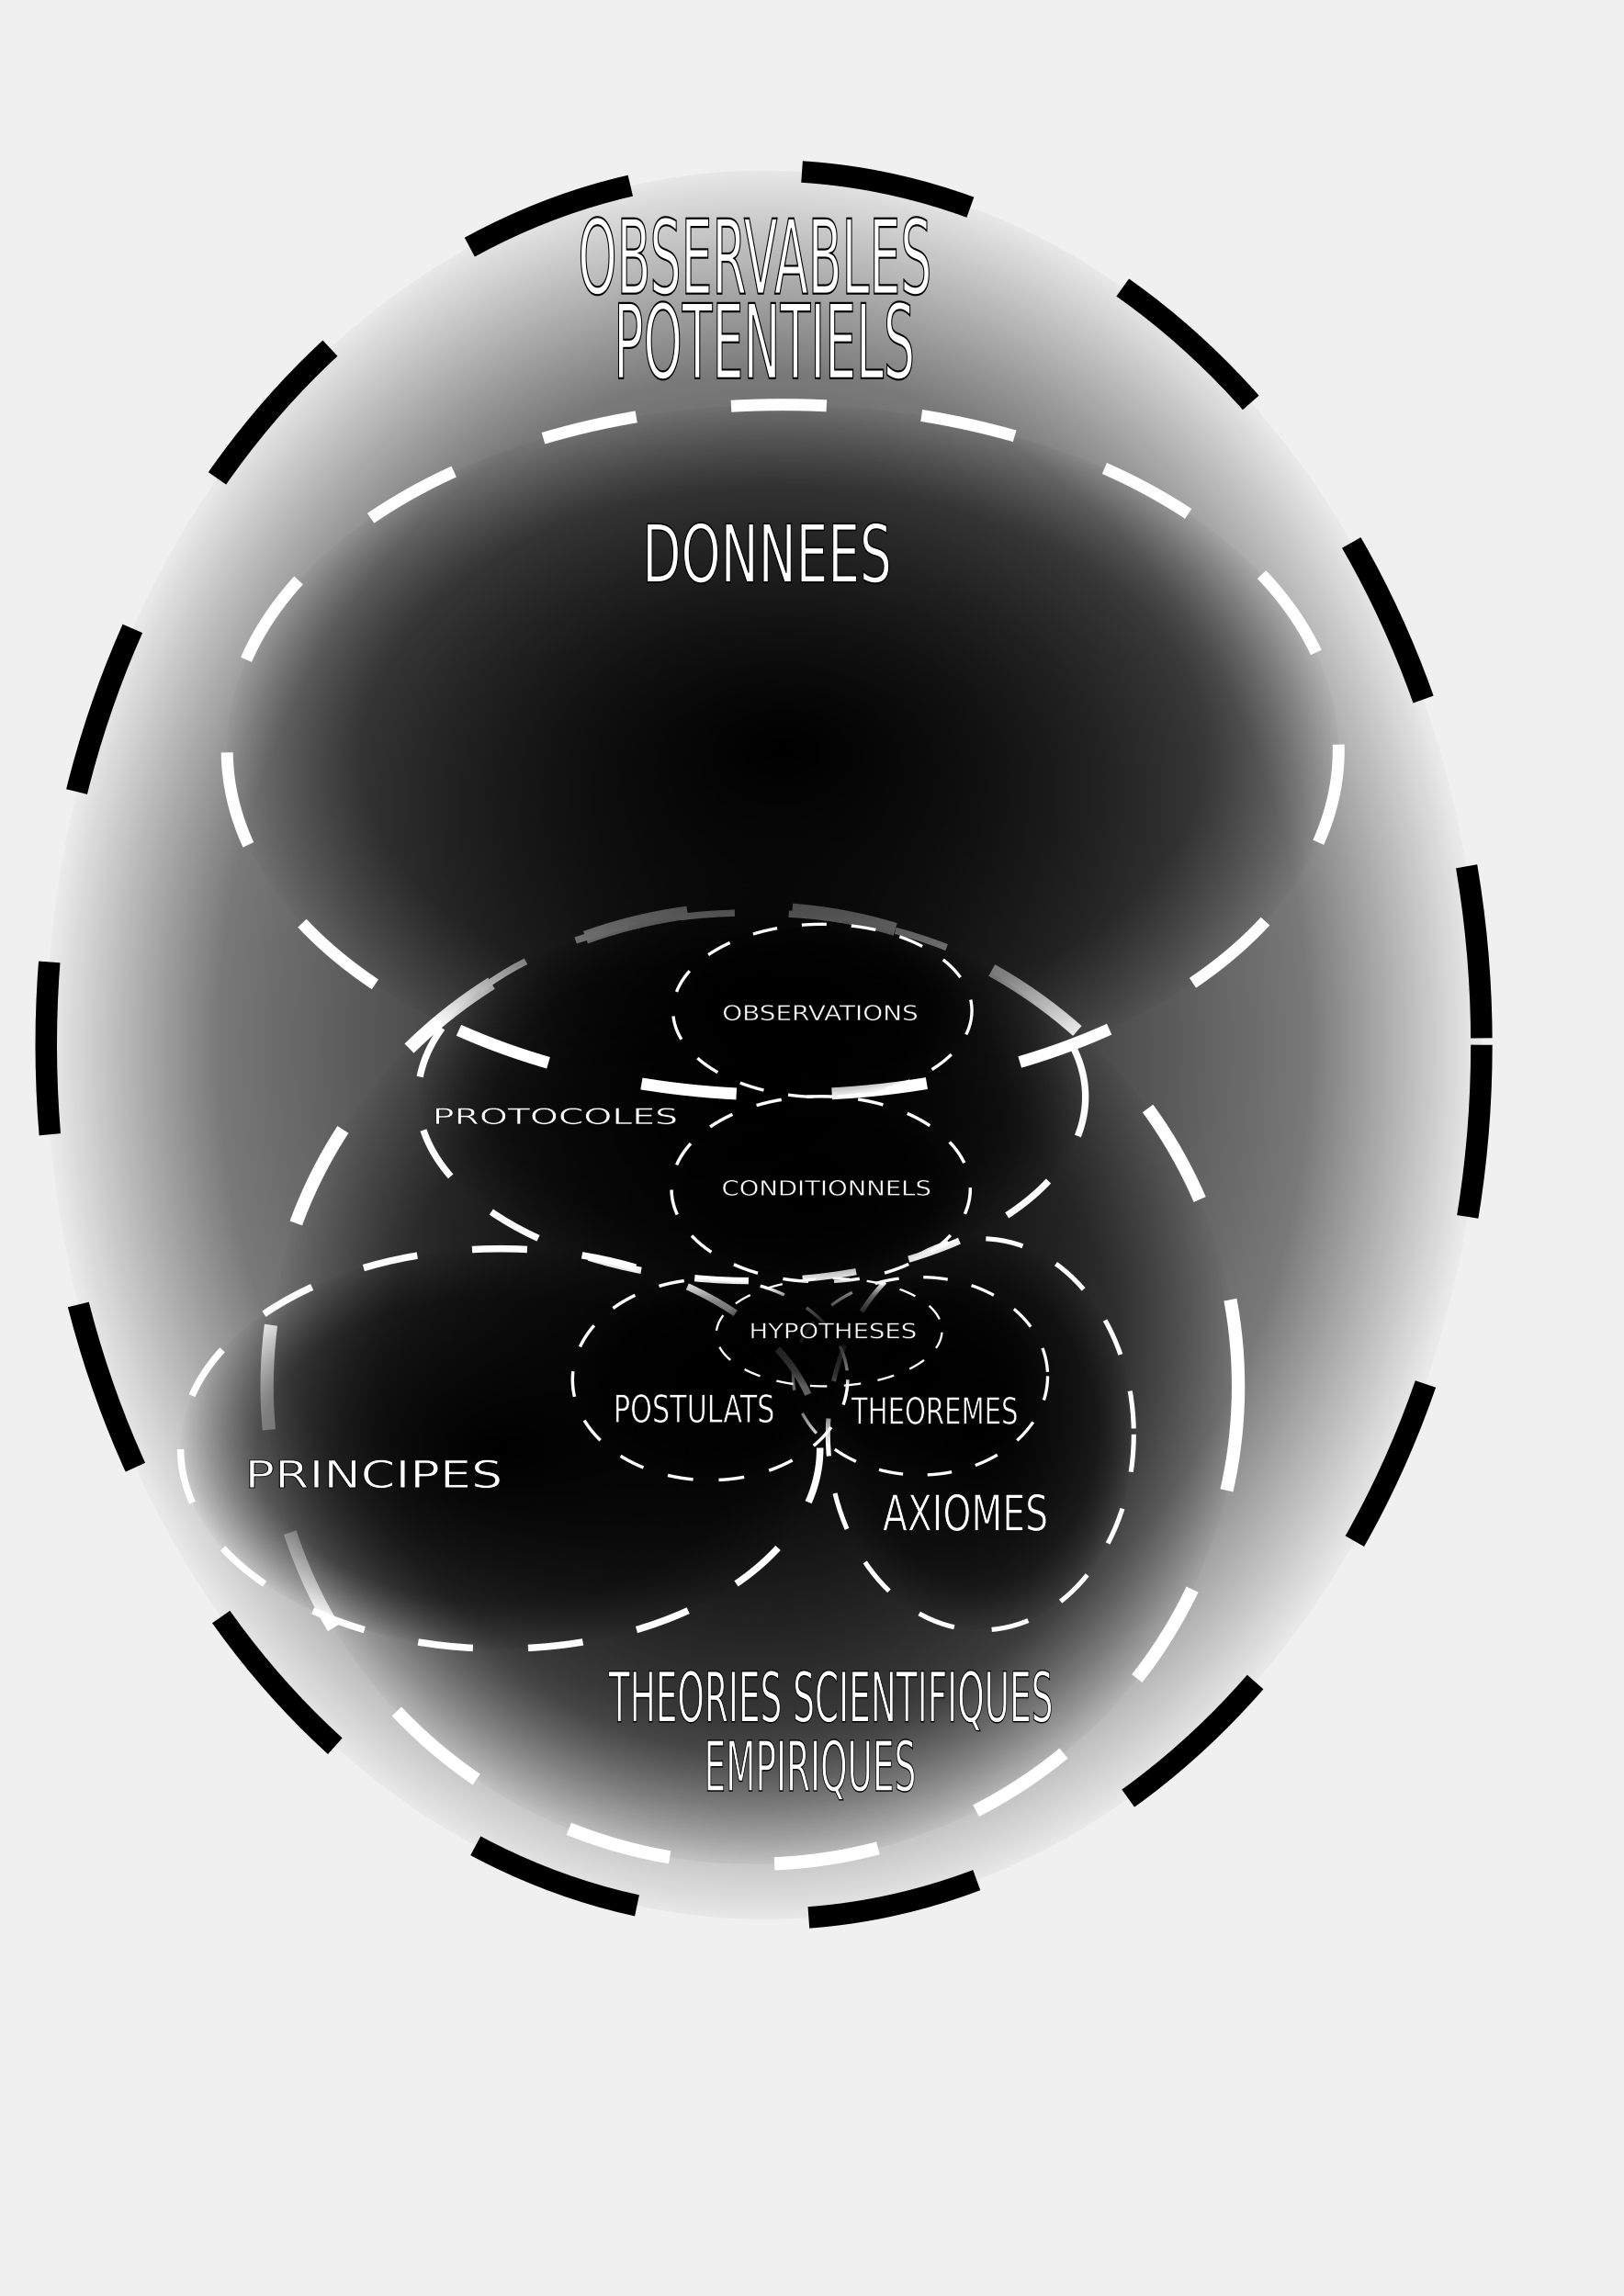
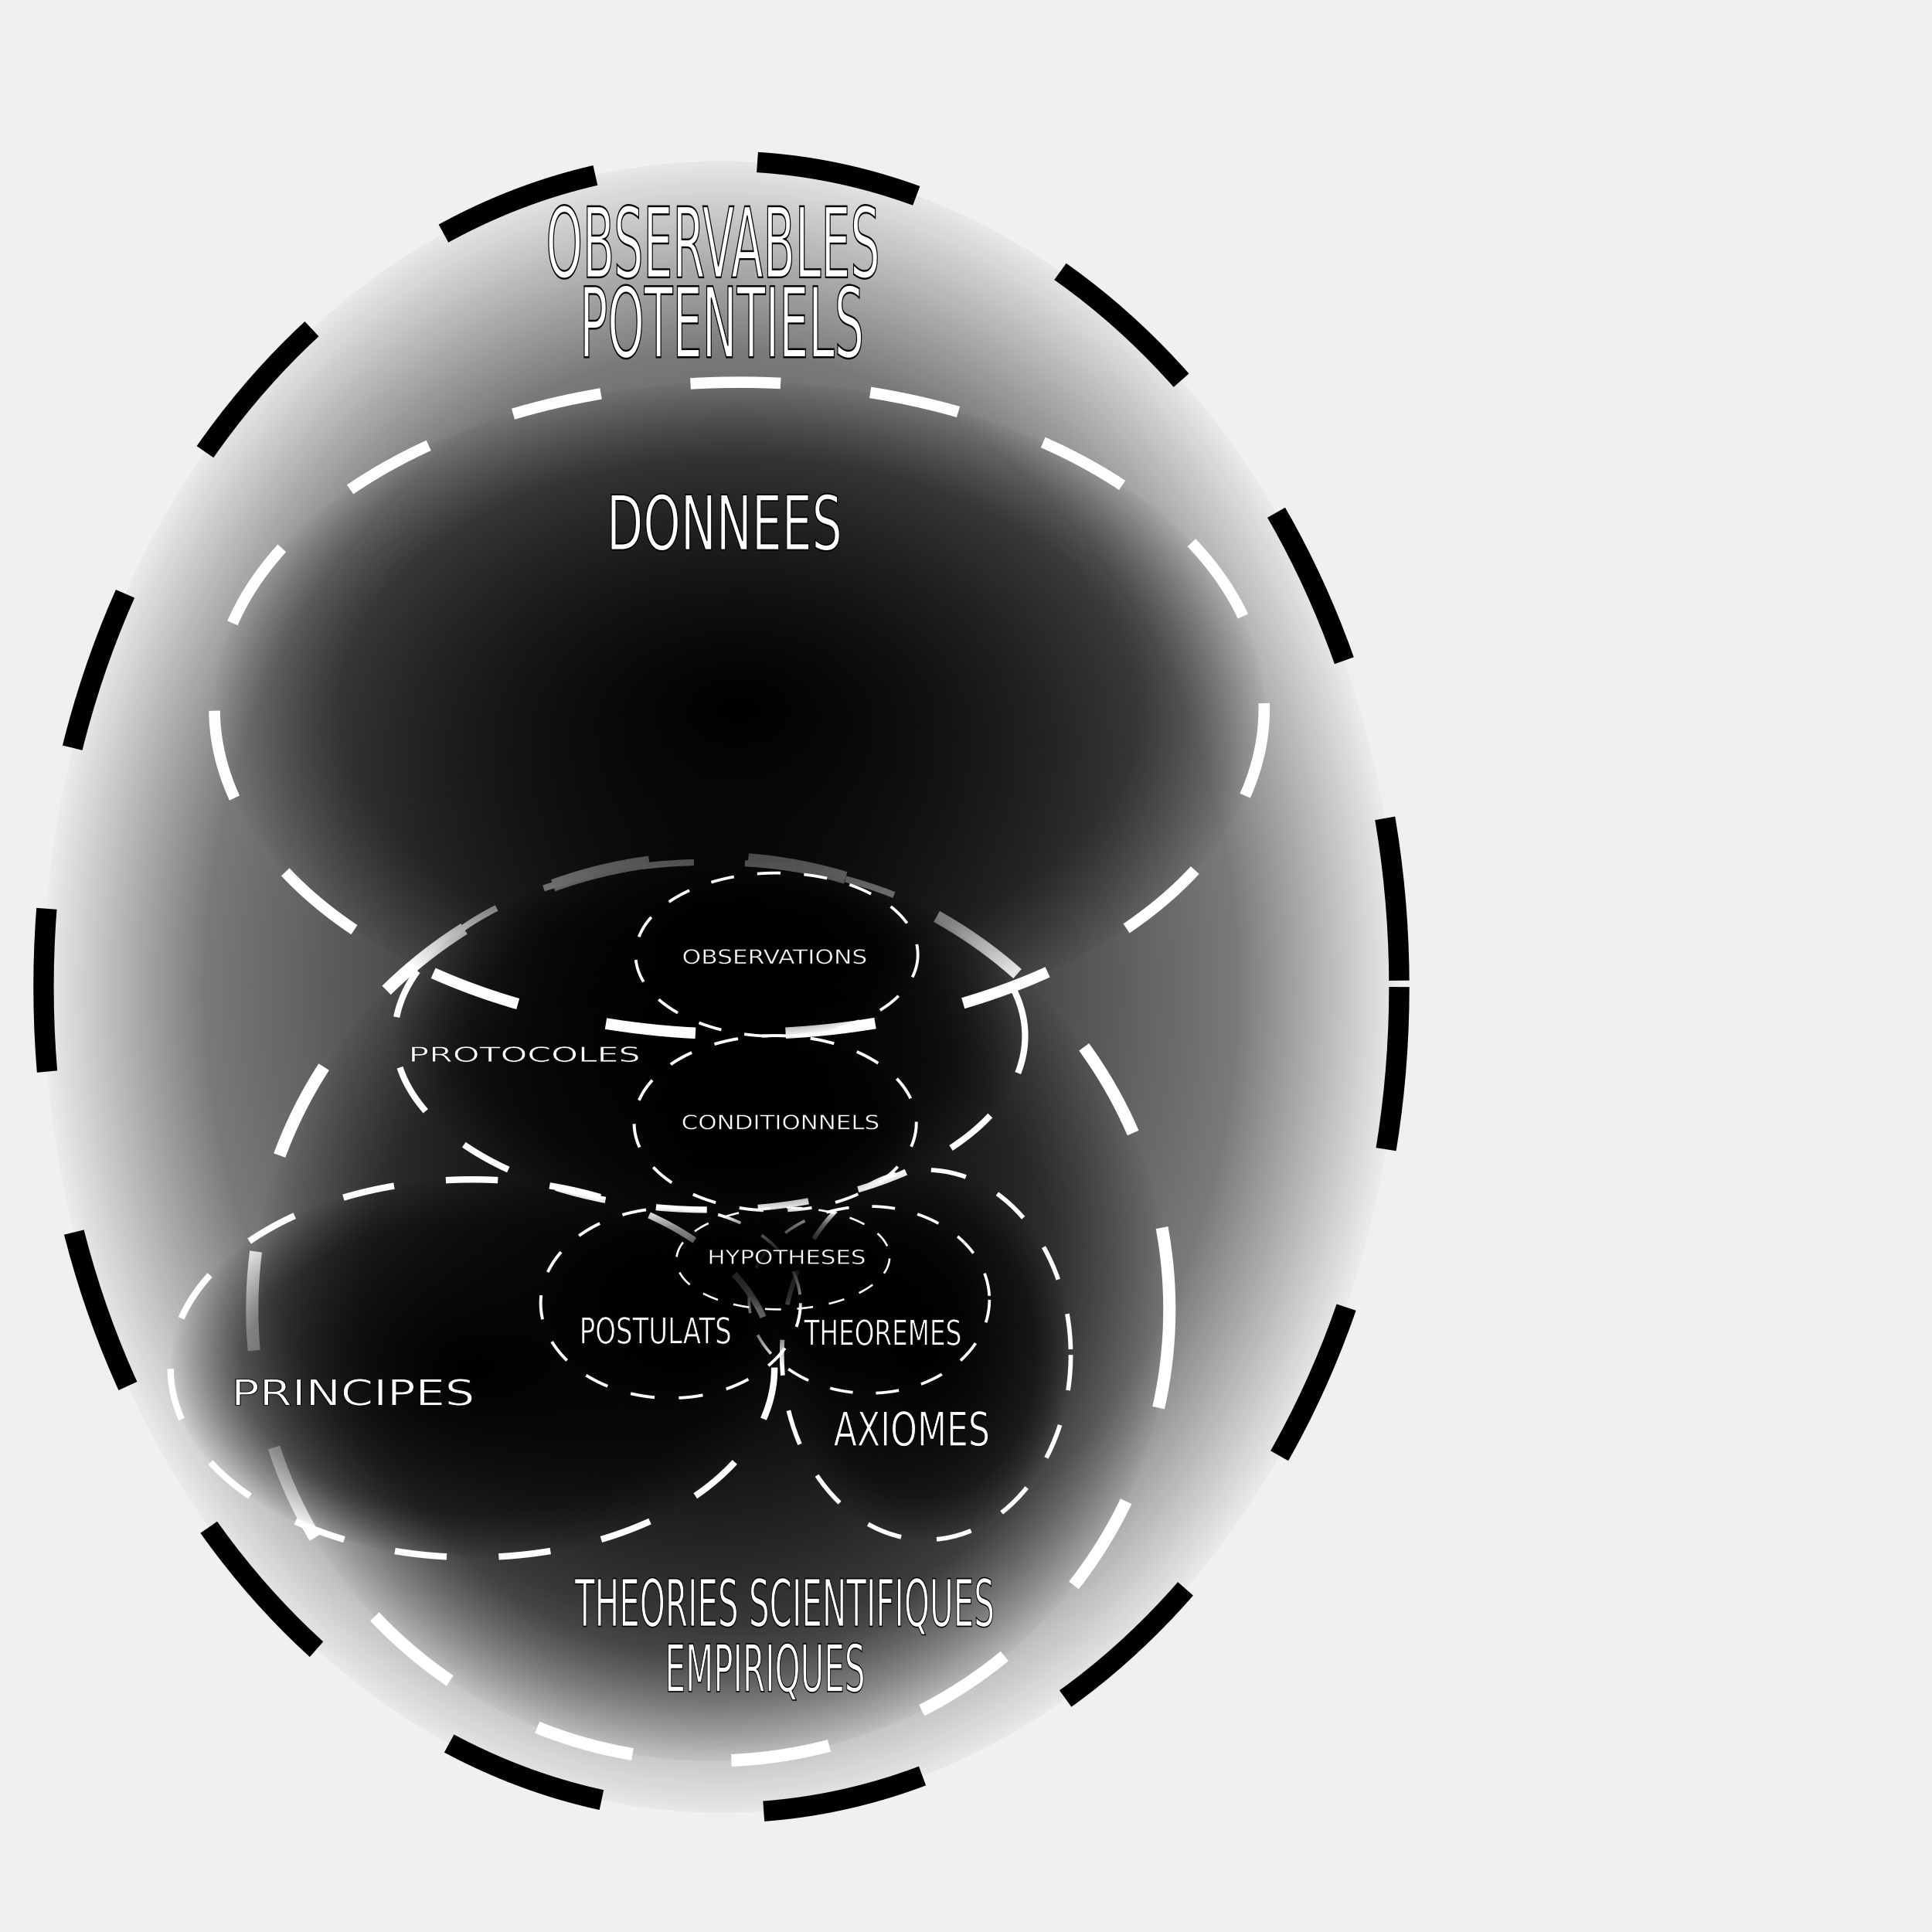
- <svg xmlns="http://www.w3.org/2000/svg" xmlns:xlink="http://www.w3.org/1999/xlink" version="1.0" width="210mm" height="297mm" id="svg2">
+ <svg xmlns="http://www.w3.org/2000/svg" xmlns:xlink="http://www.w3.org/1999/xlink" preserveAspectRatio="xMinYMin meet" viewBox="0 0 1000 1000" width="100%" height="100%" id="svgGlobal">
  <defs id="defs4">
    <linearGradient id="linearGradient3155">
      <stop id="stop3157" style="stop-color:#000000;stop-opacity:1" offset="0" />
      <stop id="stop3163" style="stop-color:#000000;stop-opacity:0.498" offset="0.752" />
      <stop id="stop3159" style="stop-color:#000000;stop-opacity:0" offset="1" />
    </linearGradient>
    <radialGradient cx="242.857" cy="300.934" r="158.643" fx="242.857" fy="300.934" id="radialGradient3178" xlink:href="#linearGradient3155" gradientUnits="userSpaceOnUse" gradientTransform="matrix(1.728918,0,0,1.084303,-37.21719,40.29149)" />
    <radialGradient cx="242.857" cy="300.934" r="158.643" fx="242.857" fy="300.934" id="radialGradient3180" xlink:href="#linearGradient3155" gradientUnits="userSpaceOnUse" gradientTransform="matrix(2.232524,0,0,2.746866,-168.7942,-315.7773)" />
    <radialGradient cx="242.857" cy="300.934" r="158.643" fx="242.857" fy="300.934" id="radialGradient3190" xlink:href="#linearGradient3155" gradientUnits="userSpaceOnUse" gradientTransform="matrix(0.4649307,0,0,0.2716847,289.11,412.361)" />
    <radialGradient cx="242.857" cy="300.934" r="158.643" fx="242.857" fy="300.934" id="radialGradient3207" xlink:href="#linearGradient3155" gradientUnits="userSpaceOnUse" gradientTransform="matrix(0.4647623,0,0,0.2912959,288.3951,493.6922)" />
    <radialGradient cx="242.857" cy="300.934" r="158.643" fx="242.857" fy="300.934" id="radialGradient3215" xlink:href="#linearGradient3155" gradientUnits="userSpaceOnUse" gradientTransform="matrix(1.03811,0,0,-0.5781827,115.3417,710.2332)" />
    <radialGradient cx="242.857" cy="300.934" r="158.643" fx="242.857" fy="300.934" id="radialGradient3228" xlink:href="#linearGradient3155" gradientUnits="userSpaceOnUse" gradientTransform="matrix(1.510704,0,0,1.501468,1.022427,225.9226)" />
    <radialGradient cx="242.857" cy="300.934" r="158.643" fx="242.857" fy="300.934" id="radialGradient3232" xlink:href="#linearGradient3155" gradientUnits="userSpaceOnUse" gradientTransform="matrix(0.3509645,0,-1.1526095e-2,0.1693579,323.5313,600.4303)" />
    <radialGradient cx="242.857" cy="300.934" r="158.643" fx="242.857" fy="300.934" id="radialGradient3240" xlink:href="#linearGradient3155" gradientUnits="userSpaceOnUse" gradientTransform="matrix(0.4278907,0,0,0.3160296,243.1832,579.3829)" />
    <radialGradient cx="242.857" cy="300.934" r="158.643" fx="242.857" fy="300.934" id="radialGradient3244" xlink:href="#linearGradient3155" gradientUnits="userSpaceOnUse" gradientTransform="matrix(0.3960526,0,0,0.3108281,353.7056,579.2282)" />
    <radialGradient cx="242.857" cy="300.934" r="158.643" fx="242.857" fy="300.934" id="radialGradient3260" xlink:href="#linearGradient3155" gradientUnits="userSpaceOnUse" gradientTransform="matrix(0.9945141,0,0,0.6284094,3.034426,519.1839)" />
    <radialGradient cx="242.857" cy="300.934" r="158.643" fx="242.857" fy="300.934" id="radialGradient3272" xlink:href="#linearGradient3155" gradientUnits="userSpaceOnUse" gradientTransform="matrix(0.475741,0,0,0.6149829,363.9252,516.2026)" />
  </defs>
  <g id="layer1">
    <path d="M 724.216,510.847 C 724.216,746.926 567.146,938.306 373.39,938.306 C 179.635,938.306 22.565,746.926 22.565,510.847 C 22.565,274.768 179.635,83.388 373.39,83.388 C 567.146,83.388 724.216,274.768 724.216,510.847 L 724.216,510.847 z" id="path2383" style="fill:url(#radialGradient3180);fill-opacity:1;stroke:#000000;stroke-width:10.552;stroke-miterlimit:4;stroke-dasharray:84.413, 84.413;stroke-dashoffset:0;stroke-opacity:1" />
    <path d="M 605.304,677.765 C 605.304,806.808 499.018,911.419 367.908,911.419 C 236.797,911.419 130.511,806.808 130.511,677.765 C 130.511,548.721 236.797,444.111 367.908,444.111 C 499.018,444.111 605.304,548.721 605.304,677.765 L 605.304,677.765 z" id="path3194" style="fill:url(#radialGradient3228);fill-opacity:1;stroke:#ffffff;stroke-width:6.417;stroke-miterlimit:4;stroke-dasharray:51.338, 51.338;stroke-dashoffset:0;stroke-opacity:1" />
    <path d="M 530.586,536.239 C 530.586,486.547 457.549,446.264 367.454,446.264 C 277.359,446.264 204.323,486.547 204.323,536.239 C 204.323,585.93 277.359,626.214 367.454,626.214 C 457.549,626.214 530.586,585.93 530.586,536.239 L 530.586,536.239 z" id="path3213" style="fill:url(#radialGradient3215);fill-opacity:1;stroke:#fefefe;stroke-width:3.301;stroke-miterlimit:4;stroke-dasharray:26.409, 26.409;stroke-dashoffset:0;stroke-opacity:1" />
    <path d="M 654.35,366.595 C 654.35,459.785 532.712,535.33 382.663,535.33 C 232.614,535.33 110.976,459.785 110.976,366.595 C 110.976,273.404 232.614,197.859 382.663,197.859 C 532.712,197.859 654.35,273.404 654.35,366.595 L 654.35,366.595 z" id="path3176" style="fill:url(#radialGradient3178);fill-opacity:1;stroke:#fefefe;stroke-width:5.834;stroke-miterlimit:4;stroke-dasharray:46.672, 46.672;stroke-dashoffset:0;stroke-opacity:1" />
    <text x="396.271" y="225.512" transform="scale(0.7923241,1.26211)" id="Donnees" xml:space="preserve" style="font-size:31.07px;font-style:normal;font-weight:normal;fill:#ffffff;fill-opacity:1;stroke:#000000;stroke-width:0.596px;stroke-linecap:butt;stroke-linejoin:miter;stroke-opacity:1;font-family:Bitstream Vera Sans">
      <tspan x="396.271" y="225.512" id="tspan3180" style="stroke:#000000;stroke-width:0.596;stroke-opacity:1">DONNEES</tspan>
    </text>
    <g transform="matrix(0.6315304,0,0,0.7120558,141.9921,66.05339)">
      <text x="303.504" y="79.836" transform="scale(0.7336361,1.363074)" id="text3165" xml:space="preserve" style="font-size:51.984px;font-style:normal;font-weight:normal;fill:#ffffff;fill-opacity:1;stroke:#000000;stroke-width:1px;stroke-linecap:butt;stroke-linejoin:miter;stroke-opacity:1;font-family:Bitstream Vera Sans">
        <tspan id="ObsPotDeb" x="303.504" y="79.836" style="stroke-width:1">OBSERVABLES</tspan>
      </text>
      <text x="341.104" y="122.446" transform="scale(0.7336361,1.363074)" id="text3171" xml:space="preserve" style="font-size:51.984px;font-style:normal;font-weight:normal;fill:#ffffff;fill-opacity:1;stroke:#000000;stroke-width:1px;stroke-linecap:butt;stroke-linejoin:miter;stroke-opacity:1;font-family:Bitstream Vera Sans">
        <tspan x="341.104" y="122.446" id="ObsPotFin" style="stroke-width:1">POTENTIELS</tspan>
      </text>
    </g>
    <path d="M 475.082,494.12 C 475.082,517.47 442.372,536.399 402.022,536.399 C 361.672,536.399 328.961,517.47 328.961,494.12 C 328.961,470.77 361.672,451.841 402.022,451.841 C 442.372,451.841 475.082,470.77 475.082,494.12 L 475.082,494.12 z" id="path3188" style="fill:url(#radialGradient3190);fill-opacity:1;stroke:#fefefe;stroke-width:1.514;stroke-miterlimit:4;stroke-dasharray:12.115, 12.115;stroke-dashoffset:0;stroke-opacity:1" />
    <path d="M 400.84,708.293 C 400.84,762.302 330.871,806.085 244.559,806.085 C 158.248,806.085 88.279,762.302 88.279,708.293 C 88.279,654.285 158.248,610.502 244.559,610.502 C 330.871,610.502 400.84,654.285 400.84,708.293 L 400.84,708.293 z" id="path3258" style="fill:url(#radialGradient3260);fill-opacity:1;stroke:#fefefe;stroke-width:3.368;stroke-miterlimit:4;stroke-dasharray:26.948, 26.948;stroke-dashoffset:0;stroke-opacity:1" />
    <path d="M 554.222,701.272 C 554.222,754.126 520.751,796.973 479.462,796.973 C 438.174,796.973 404.703,754.126 404.703,701.272 C 404.703,648.417 438.174,605.57 479.462,605.57 C 520.751,605.57 554.222,648.417 554.222,701.272 L 554.222,701.272 z" id="path3270" style="fill:url(#radialGradient3272);fill-opacity:1;stroke:#fefefe;stroke-width:2.305;stroke-miterlimit:4;stroke-dasharray:18.438, 18.438;stroke-dashoffset:0;stroke-opacity:1" />
    <path d="M 474.3,581.353 C 474.3,606.388 441.602,626.683 401.266,626.683 C 360.93,626.683 328.232,606.388 328.232,581.353 C 328.232,556.317 360.93,536.022 401.266,536.022 C 441.602,536.022 474.3,556.317 474.3,581.353 L 474.3,581.353 z" id="path3205" style="fill:url(#radialGradient3207);fill-opacity:1;stroke:#fefefe;stroke-width:1.568;stroke-miterlimit:4;stroke-dasharray:12.542, 12.542;stroke-dashoffset:0;stroke-opacity:1" />
    <path d="M 512.127,672.767 C 512.127,699.481 484.262,721.137 449.89,721.137 C 415.517,721.137 387.653,699.481 387.653,672.767 C 387.653,646.053 415.517,624.397 449.89,624.397 C 484.262,624.397 512.127,646.053 512.127,672.767 L 512.127,672.767 z" id="path3242" style="fill:url(#radialGradient3244);fill-opacity:1;stroke:#fefefe;stroke-width:1.495;stroke-miterlimit:4;stroke-dasharray:11.96, 11.96;stroke-dashoffset:0;stroke-opacity:1" />
    <path d="M 414.339,674.487 C 414.339,701.648 384.235,723.666 347.099,723.666 C 309.964,723.666 279.86,701.648 279.86,674.487 C 279.86,647.326 309.964,625.307 347.099,625.307 C 384.235,625.307 414.339,647.326 414.339,674.487 L 414.339,674.487 z" id="path3238" style="fill:url(#radialGradient3240);fill-opacity:1;stroke:#fefefe;stroke-width:1.567;stroke-miterlimit:4;stroke-dasharray:12.535, 12.535;stroke-dashoffset:0;stroke-opacity:1" />
    <path d="M 460.449,651.396 C 459.458,665.951 433.963,677.751 403.503,677.751 C 373.044,677.751 349.155,665.951 350.145,651.396 C 351.136,636.84 376.631,625.041 407.091,625.041 C 437.55,625.041 461.439,636.84 460.449,651.396 L 460.449,651.396 z" id="path3230" style="fill:url(#radialGradient3232);fill-opacity:1;stroke:#fefefe;stroke-width:1.039;stroke-miterlimit:4;stroke-dasharray:8.31, 8.31;stroke-dashoffset:0;stroke-opacity:1" />
    <text x="332.794" y="719.867" transform="scale(1.10025,0.9088843)" id="Hypotheses" xml:space="preserve" style="font-size:11.214px;font-style:normal;font-weight:normal;fill:#ffffff;fill-opacity:1;stroke:#000000;stroke-width:0.215px;stroke-linecap:butt;stroke-linejoin:miter;stroke-opacity:1;font-family:Bitstream Vera Sans">
      <tspan x="332.794" y="719.867" id="tspan3236" style="stroke:#000000;stroke-width:0.215;stroke-opacity:1">HYPOTHESES</tspan>
    </text>
    <text x="352.163" y="592.208" transform="scale(0.8515591,1.174317)" id="Postulats" xml:space="preserve" style="font-size:15.954px;font-style:normal;font-weight:normal;fill:#ffffff;fill-opacity:1;stroke:#000000;stroke-width:0.306px;stroke-linecap:butt;stroke-linejoin:miter;stroke-opacity:1;font-family:Bitstream Vera Sans">
      <tspan x="352.163" y="592.208" id="tspan3248" style="stroke:#000000;stroke-width:0.306;stroke-opacity:1">POSTULATS</tspan>
    </text>
    <text x="489.253" y="592.274" transform="scale(0.8507025,1.175499)" id="Theoremes" xml:space="preserve" style="font-size:15.362px;font-style:normal;font-weight:normal;fill:#ffffff;fill-opacity:1;stroke:#000000;stroke-width:0.295px;stroke-linecap:butt;stroke-linejoin:miter;stroke-opacity:1;font-family:Bitstream Vera Sans">
      <tspan x="489.253" y="592.274" id="tspan3254" style="stroke:#000000;stroke-width:0.295;stroke-opacity:1">THEOREMES</tspan>
    </text>
    <text x="-293.002" y="1228.753" transform="scale(1.142504,0.8752706)" id="Principes" xml:space="preserve" style="font-size:21.205px;font-style:normal;font-weight:normal;line-height:125%;writing-mode:lr-tb;fill:#ffffff;fill-opacity:1;stroke:#000000;stroke-width:0.407px;stroke-linecap:butt;stroke-linejoin:miter;stroke-opacity:1;font-family:Bitstream Vera Sans">
      <tspan x="104.725" y="831.026" id="tspan3264" style="text-align:start;line-height:125%;writing-mode:lr-tb;text-anchor:start;stroke:#000000;stroke-width:0.407;stroke-opacity:1">PRINCIPES</tspan>
    </text>
    <text x="507" y="636.881" transform="scale(0.8510372,1.175037)" id="Axiomes" xml:space="preserve" style="font-size:20.755px;font-style:normal;font-weight:normal;fill:#ffffff;fill-opacity:1;stroke:#000000;stroke-width:0.398px;stroke-linecap:butt;stroke-linejoin:miter;stroke-opacity:1;font-family:Bitstream Vera Sans">
      <tspan x="507" y="636.881" id="tspan3268" style="stroke:#000000;stroke-width:0.398;stroke-opacity:1">AXIOMES</tspan>
    </text>
    <g transform="matrix(0.8281862,0,0,1.066462,91.12331,142.9422)" id="TheoSciEmp">
      <text x="312.157" y="523.338" transform="scale(0.7986435,1.252123)" id="text2432" xml:space="preserve" style="font-size:25.402px;font-style:normal;font-weight:normal;fill:#ffffff;fill-opacity:1;stroke:#000000;stroke-width:0.489px;stroke-linecap:butt;stroke-linejoin:miter;stroke-opacity:1;font-family:Bitstream Vera Sans">
        <tspan x="312.157" y="523.338" id="tspan2434" style="stroke-width:0.489">THEORIES SCIENTIFIQUES</tspan>
      </text>
      <text x="382.585" y="548.647" transform="scale(0.7986435,1.252123)" id="text2436" xml:space="preserve" style="font-size:25.402px;font-style:normal;font-weight:normal;fill:#ffffff;fill-opacity:1;stroke:#000000;stroke-width:0.489px;stroke-linecap:butt;stroke-linejoin:miter;stroke-opacity:1;font-family:Bitstream Vera Sans">
        <tspan x="382.585" y="548.647" id="tspan2438" style="stroke-width:0.489">EMPIRIQUES</tspan>
      </text>
    </g>
    <text x="96.504" y="773.983" transform="scale(1.284524,0.7784984)" id="Protocoles" xml:space="preserve" style="font-size:13.759px;font-style:normal;font-weight:normal;line-height:125%;writing-mode:lr-tb;fill:#ffffff;fill-opacity:1;stroke:#000000;stroke-width:0.264px;stroke-linecap:butt;stroke-linejoin:miter;stroke-opacity:1;font-family:Bitstream Vera Sans">
      <tspan x="164.558" y="705.929" id="tspan3211" style="text-align:start;line-height:125%;writing-mode:lr-tb;text-anchor:start;stroke:#000000;stroke-width:0.264;stroke-opacity:1">PROTOCOLES</tspan>
    </text>
    <text x="318.659" y="552.598" transform="scale(1.107813,0.9026796)" id="Observations" xml:space="preserve" style="font-size:11.289px;font-style:normal;font-weight:normal;fill:#ffffff;fill-opacity:1;stroke:#000000;stroke-width:0.217px;stroke-linecap:butt;stroke-linejoin:miter;stroke-opacity:1;font-family:Bitstream Vera Sans">
      <tspan x="318.659" y="552.598" id="tspan3196" style="stroke:#000000;stroke-width:0.217;stroke-opacity:1">OBSERVATIONS</tspan>
    </text>
    <text x="320.565" y="643.06" transform="scale(1.10025,0.9088843)" id="Conditionnels" xml:space="preserve" style="font-size:11.214px;font-style:normal;font-weight:normal;fill:#ffffff;fill-opacity:1;stroke:#000000;stroke-width:0.215px;stroke-linecap:butt;stroke-linejoin:miter;stroke-opacity:1;font-family:Bitstream Vera Sans">
      <tspan x="320.565" y="643.06" id="tspan3203" style="stroke:#000000;stroke-width:0.215;stroke-opacity:1">CONDITIONNELS</tspan>
    </text>
  </g>
</svg>
